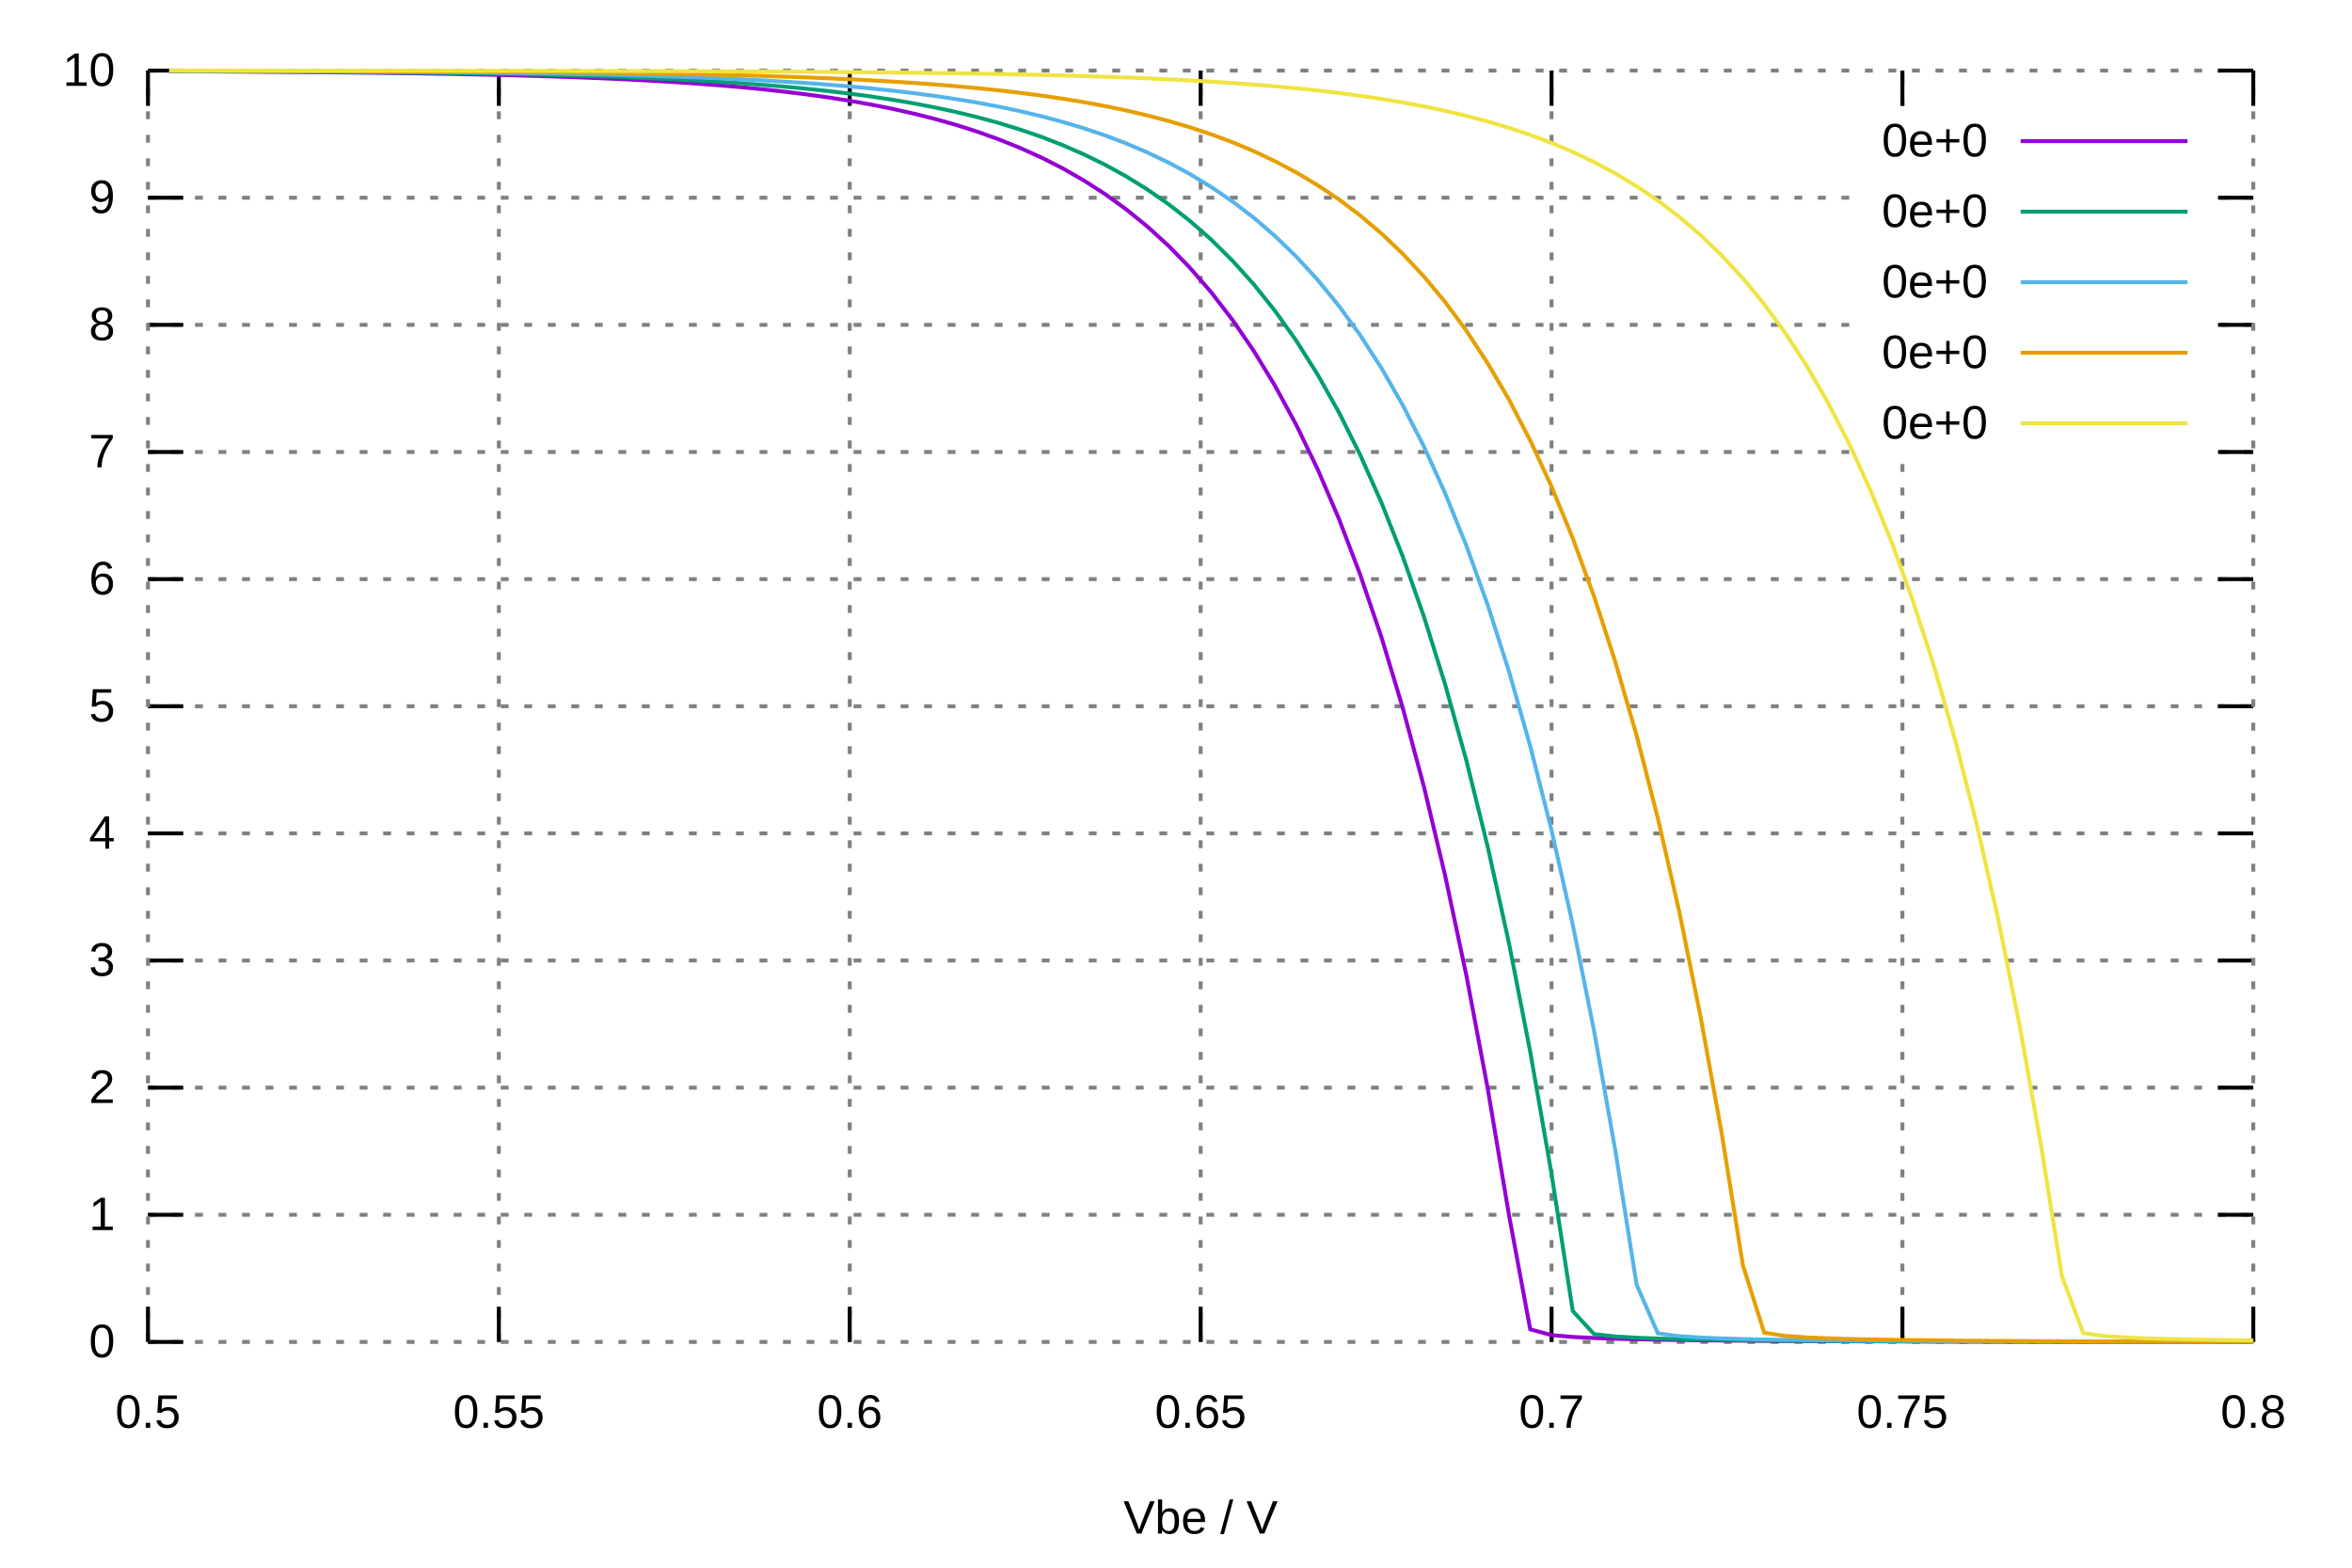
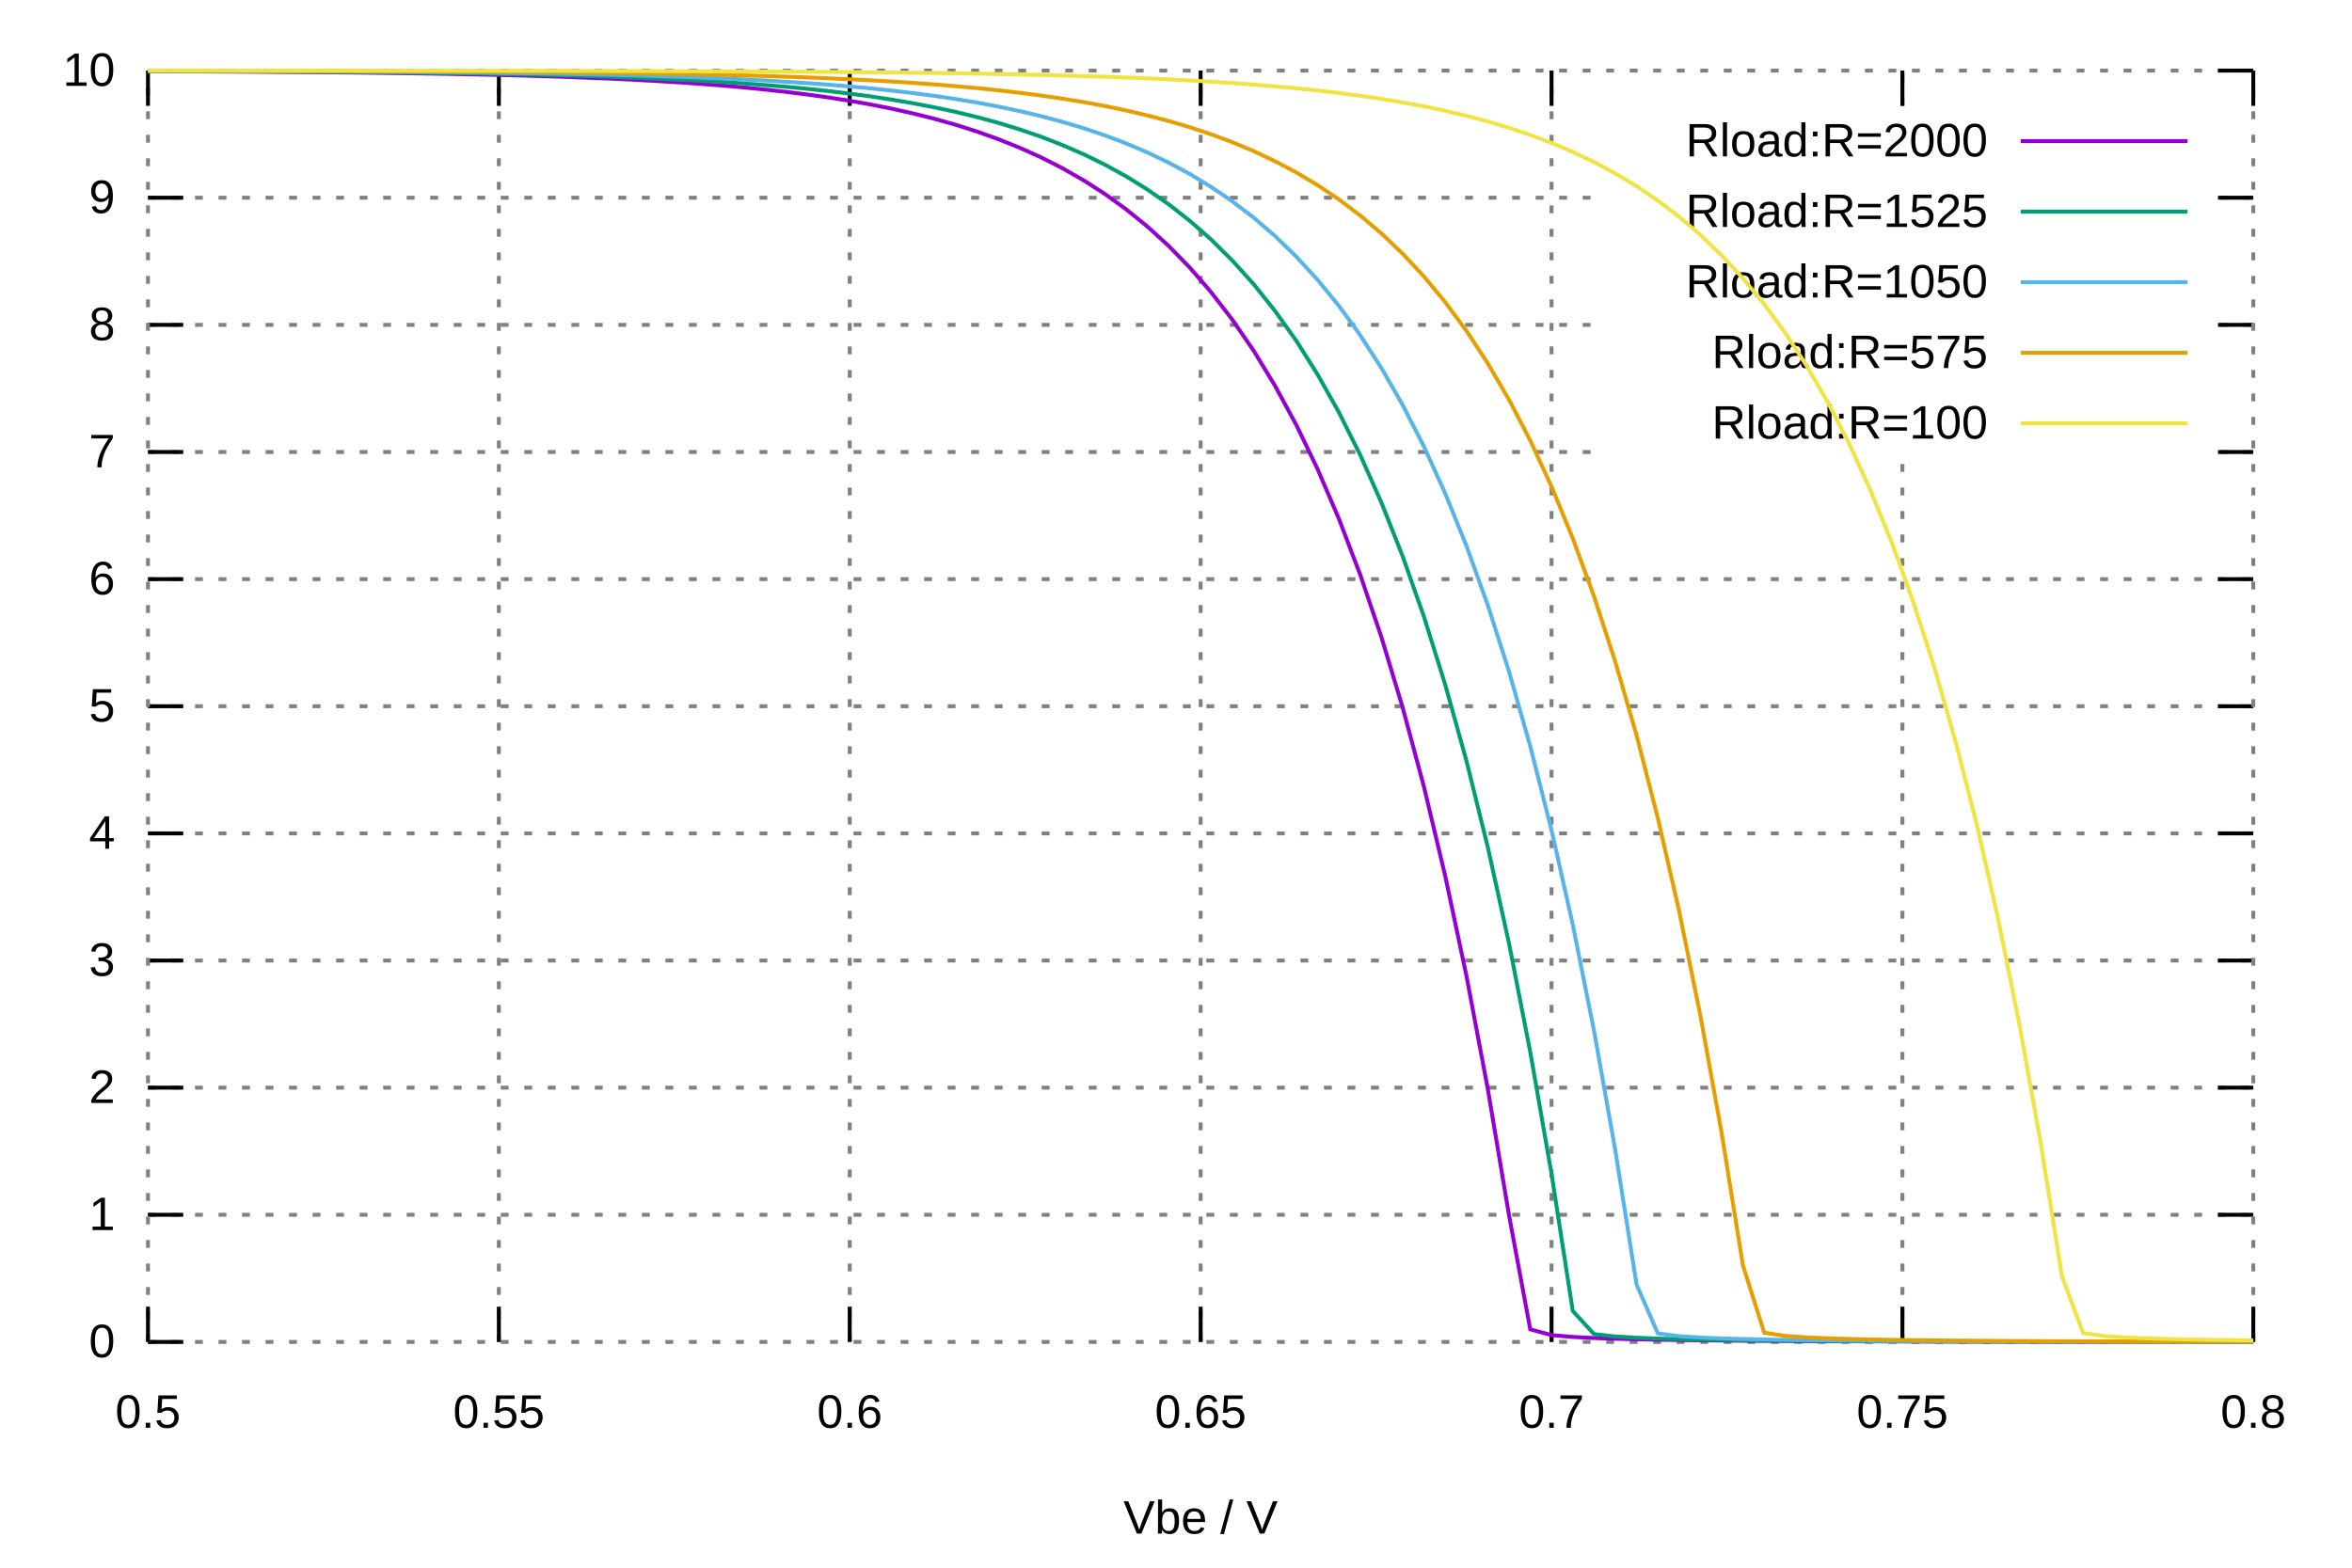
<svg xmlns="http://www.w3.org/2000/svg" xmlns:xlink="http://www.w3.org/1999/xlink" viewBox="0 0 600 400">
  <g id="gnuplot_canvas">
    <rect x="0" y="0" width="600" height="400" fill="none" />
    <defs>
      <circle id="gpDot" r="0.5" stroke-width="0.5" stroke="currentColor" />
      <path id="gpPt0" stroke-width="0.222" stroke="currentColor" d="M-1,0 h2 M0,-1 v2" />
      <path id="gpPt1" stroke-width="0.222" stroke="currentColor" d="M-1,-1 L1,1 M1,-1 L-1,1" />
      <path id="gpPt2" stroke-width="0.222" stroke="currentColor" d="M-1,0 L1,0 M0,-1 L0,1 M-1,-1 L1,1 M-1,1 L1,-1" />
      <rect id="gpPt3" stroke-width="0.222" stroke="currentColor" x="-1" y="-1" width="2" height="2" />
      <rect id="gpPt4" stroke-width="0.222" stroke="currentColor" fill="currentColor" x="-1" y="-1" width="2" height="2" />
      <circle id="gpPt5" stroke-width="0.222" stroke="currentColor" cx="0" cy="0" r="1" />
      <use xlink:href="#gpPt5" id="gpPt6" fill="currentColor" stroke="none" />
      <path id="gpPt7" stroke-width="0.222" stroke="currentColor" d="M0,-1.33 L-1.33,0.67 L1.33,0.67 z" />
      <use xlink:href="#gpPt7" id="gpPt8" fill="currentColor" stroke="none" />
      <use xlink:href="#gpPt7" id="gpPt9" stroke="currentColor" transform="rotate(180)" />
      <use xlink:href="#gpPt9" id="gpPt10" fill="currentColor" stroke="none" />
      <use xlink:href="#gpPt3" id="gpPt11" stroke="currentColor" transform="rotate(45)" />
      <use xlink:href="#gpPt11" id="gpPt12" fill="currentColor" stroke="none" />
      <path id="gpPt13" stroke-width="0.222" stroke="currentColor" d="M0,1.330 L1.265,0.411 L0.782,-1.067 L-0.782,-1.076 L-1.265,0.411 z" />
      <use xlink:href="#gpPt13" id="gpPt14" fill="currentColor" stroke="none" />
      <filter id="textbox" filterUnits="objectBoundingBox" x="0" y="0" height="1" width="1">
        <feFlood flood-color="white" flood-opacity="1" result="bgnd" />
        <feComposite in="SourceGraphic" in2="bgnd" operator="atop" />
      </filter>
      <filter id="greybox" filterUnits="objectBoundingBox" x="0" y="0" height="1" width="1">
        <feFlood flood-color="lightgrey" flood-opacity="1" result="grey" />
        <feComposite in="SourceGraphic" in2="grey" operator="atop" />
      </filter>
    </defs>
    <g fill="none" color="white" stroke="currentColor" stroke-width="1.00" stroke-linecap="butt" stroke-linejoin="miter">
</g>
    <g fill="none" color="black" stroke="currentColor" stroke-width="1.00" stroke-linecap="butt" stroke-linejoin="miter">
</g>
    <g fill="none" color="gray" stroke="currentColor" stroke-width="1.00" stroke-linecap="butt" stroke-linejoin="miter">
      <path stroke="gray" stroke-dasharray="2,4" class="gridline" d="M37.75,342.40 L574.82,342.40  " />
    </g>
    <g fill="none" color="black" stroke="currentColor" stroke-width="1.00" stroke-linecap="butt" stroke-linejoin="miter">
      <path stroke="black" d="M37.75,342.40 L46.75,342.40 M574.82,342.40 L565.82,342.40  " />
      <g transform="translate(29.36,346.30)" stroke="none" fill="black" font-family="Arial" font-size="12.00" text-anchor="end">
        <text>
          <tspan font-family="Arial">0</tspan>
        </text>
      </g>
    </g>
    <g fill="none" color="black" stroke="currentColor" stroke-width="1.00" stroke-linecap="butt" stroke-linejoin="miter">
</g>
    <g fill="none" color="gray" stroke="currentColor" stroke-width="1.00" stroke-linecap="butt" stroke-linejoin="miter">
      <path stroke="gray" stroke-dasharray="2,4" class="gridline" d="M37.75,309.96 L574.82,309.96  " />
    </g>
    <g fill="none" color="black" stroke="currentColor" stroke-width="1.00" stroke-linecap="butt" stroke-linejoin="miter">
      <path stroke="black" d="M37.75,309.96 L46.75,309.96 M574.82,309.96 L565.82,309.96  " />
      <g transform="translate(29.36,313.86)" stroke="none" fill="black" font-family="Arial" font-size="12.00" text-anchor="end">
        <text>
          <tspan font-family="Arial">1</tspan>
        </text>
      </g>
    </g>
    <g fill="none" color="black" stroke="currentColor" stroke-width="1.00" stroke-linecap="butt" stroke-linejoin="miter">
</g>
    <g fill="none" color="gray" stroke="currentColor" stroke-width="1.00" stroke-linecap="butt" stroke-linejoin="miter">
      <path stroke="gray" stroke-dasharray="2,4" class="gridline" d="M37.75,277.52 L574.82,277.52  " />
    </g>
    <g fill="none" color="black" stroke="currentColor" stroke-width="1.00" stroke-linecap="butt" stroke-linejoin="miter">
      <path stroke="black" d="M37.75,277.52 L46.75,277.52 M574.82,277.52 L565.82,277.52  " />
      <g transform="translate(29.36,281.42)" stroke="none" fill="black" font-family="Arial" font-size="12.00" text-anchor="end">
        <text>
          <tspan font-family="Arial">2</tspan>
        </text>
      </g>
    </g>
    <g fill="none" color="black" stroke="currentColor" stroke-width="1.00" stroke-linecap="butt" stroke-linejoin="miter">
</g>
    <g fill="none" color="gray" stroke="currentColor" stroke-width="1.00" stroke-linecap="butt" stroke-linejoin="miter">
      <path stroke="gray" stroke-dasharray="2,4" class="gridline" d="M37.75,245.08 L574.82,245.08  " />
    </g>
    <g fill="none" color="black" stroke="currentColor" stroke-width="1.00" stroke-linecap="butt" stroke-linejoin="miter">
      <path stroke="black" d="M37.75,245.08 L46.75,245.08 M574.82,245.08 L565.82,245.08  " />
      <g transform="translate(29.36,248.98)" stroke="none" fill="black" font-family="Arial" font-size="12.00" text-anchor="end">
        <text>
          <tspan font-family="Arial">3</tspan>
        </text>
      </g>
    </g>
    <g fill="none" color="black" stroke="currentColor" stroke-width="1.00" stroke-linecap="butt" stroke-linejoin="miter">
</g>
    <g fill="none" color="gray" stroke="currentColor" stroke-width="1.00" stroke-linecap="butt" stroke-linejoin="miter">
      <path stroke="gray" stroke-dasharray="2,4" class="gridline" d="M37.75,212.64 L574.82,212.64  " />
    </g>
    <g fill="none" color="black" stroke="currentColor" stroke-width="1.00" stroke-linecap="butt" stroke-linejoin="miter">
      <path stroke="black" d="M37.75,212.64 L46.75,212.64 M574.82,212.64 L565.82,212.64  " />
      <g transform="translate(29.36,216.54)" stroke="none" fill="black" font-family="Arial" font-size="12.00" text-anchor="end">
        <text>
          <tspan font-family="Arial">4</tspan>
        </text>
      </g>
    </g>
    <g fill="none" color="black" stroke="currentColor" stroke-width="1.00" stroke-linecap="butt" stroke-linejoin="miter">
</g>
    <g fill="none" color="gray" stroke="currentColor" stroke-width="1.00" stroke-linecap="butt" stroke-linejoin="miter">
      <path stroke="gray" stroke-dasharray="2,4" class="gridline" d="M37.75,180.20 L574.82,180.20  " />
    </g>
    <g fill="none" color="black" stroke="currentColor" stroke-width="1.00" stroke-linecap="butt" stroke-linejoin="miter">
      <path stroke="black" d="M37.75,180.20 L46.75,180.20 M574.82,180.20 L565.82,180.20  " />
      <g transform="translate(29.36,184.10)" stroke="none" fill="black" font-family="Arial" font-size="12.00" text-anchor="end">
        <text>
          <tspan font-family="Arial">5</tspan>
        </text>
      </g>
    </g>
    <g fill="none" color="black" stroke="currentColor" stroke-width="1.00" stroke-linecap="butt" stroke-linejoin="miter">
</g>
    <g fill="none" color="gray" stroke="currentColor" stroke-width="1.00" stroke-linecap="butt" stroke-linejoin="miter">
      <path stroke="gray" stroke-dasharray="2,4" class="gridline" d="M37.75,147.77 L574.82,147.77  " />
    </g>
    <g fill="none" color="black" stroke="currentColor" stroke-width="1.00" stroke-linecap="butt" stroke-linejoin="miter">
      <path stroke="black" d="M37.75,147.77 L46.75,147.77 M574.82,147.77 L565.82,147.77  " />
      <g transform="translate(29.36,151.67)" stroke="none" fill="black" font-family="Arial" font-size="12.00" text-anchor="end">
        <text>
          <tspan font-family="Arial">6</tspan>
        </text>
      </g>
    </g>
    <g fill="none" color="black" stroke="currentColor" stroke-width="1.00" stroke-linecap="butt" stroke-linejoin="miter">
</g>
    <g fill="none" color="gray" stroke="currentColor" stroke-width="1.00" stroke-linecap="butt" stroke-linejoin="miter">
-       <path stroke="gray" stroke-dasharray="2,4" class="gridline" d="M37.75,115.33 L473.53,115.33 M566.43,115.33 L574.82,115.33  " />
+       <path stroke="gray" stroke-dasharray="2,4" class="gridline" d="M37.75,115.33 L406.41,115.33 M566.43,115.33 L574.82,115.33  " />
    </g>
    <g fill="none" color="black" stroke="currentColor" stroke-width="1.00" stroke-linecap="butt" stroke-linejoin="miter">
      <path stroke="black" d="M37.75,115.33 L46.75,115.33 M574.82,115.33 L565.82,115.33  " />
      <g transform="translate(29.36,119.23)" stroke="none" fill="black" font-family="Arial" font-size="12.00" text-anchor="end">
        <text>
          <tspan font-family="Arial">7</tspan>
        </text>
      </g>
    </g>
    <g fill="none" color="black" stroke="currentColor" stroke-width="1.00" stroke-linecap="butt" stroke-linejoin="miter">
</g>
    <g fill="none" color="gray" stroke="currentColor" stroke-width="1.00" stroke-linecap="butt" stroke-linejoin="miter">
-       <path stroke="gray" stroke-dasharray="2,4" class="gridline" d="M37.75,82.89 L473.53,82.89 M566.43,82.89 L574.82,82.89  " />
+       <path stroke="gray" stroke-dasharray="2,4" class="gridline" d="M37.75,82.89 L406.41,82.89 M566.43,82.89 L574.82,82.89  " />
    </g>
    <g fill="none" color="black" stroke="currentColor" stroke-width="1.00" stroke-linecap="butt" stroke-linejoin="miter">
      <path stroke="black" d="M37.75,82.89 L46.75,82.89 M574.82,82.89 L565.82,82.89  " />
      <g transform="translate(29.36,86.79)" stroke="none" fill="black" font-family="Arial" font-size="12.00" text-anchor="end">
        <text>
          <tspan font-family="Arial">8</tspan>
        </text>
      </g>
    </g>
    <g fill="none" color="black" stroke="currentColor" stroke-width="1.00" stroke-linecap="butt" stroke-linejoin="miter">
</g>
    <g fill="none" color="gray" stroke="currentColor" stroke-width="1.00" stroke-linecap="butt" stroke-linejoin="miter">
-       <path stroke="gray" stroke-dasharray="2,4" class="gridline" d="M37.75,50.45 L473.53,50.45 M566.43,50.45 L574.82,50.45  " />
+       <path stroke="gray" stroke-dasharray="2,4" class="gridline" d="M37.75,50.45 L406.41,50.45 M566.43,50.45 L574.82,50.45  " />
    </g>
    <g fill="none" color="black" stroke="currentColor" stroke-width="1.00" stroke-linecap="butt" stroke-linejoin="miter">
      <path stroke="black" d="M37.75,50.45 L46.75,50.45 M574.82,50.45 L565.82,50.45  " />
      <g transform="translate(29.36,54.35)" stroke="none" fill="black" font-family="Arial" font-size="12.00" text-anchor="end">
        <text>
          <tspan font-family="Arial">9</tspan>
        </text>
      </g>
    </g>
    <g fill="none" color="black" stroke="currentColor" stroke-width="1.00" stroke-linecap="butt" stroke-linejoin="miter">
</g>
    <g fill="none" color="gray" stroke="currentColor" stroke-width="1.00" stroke-linecap="butt" stroke-linejoin="miter">
      <path stroke="gray" stroke-dasharray="2,4" class="gridline" d="M37.75,18.01 L574.82,18.01  " />
    </g>
    <g fill="none" color="black" stroke="currentColor" stroke-width="1.00" stroke-linecap="butt" stroke-linejoin="miter">
      <path stroke="black" d="M37.75,18.01 L46.75,18.01 M574.82,18.01 L565.82,18.01  " />
      <g transform="translate(29.36,21.91)" stroke="none" fill="black" font-family="Arial" font-size="12.00" text-anchor="end">
        <text>
          <tspan font-family="Arial">10</tspan>
        </text>
      </g>
    </g>
    <g fill="none" color="black" stroke="currentColor" stroke-width="1.00" stroke-linecap="butt" stroke-linejoin="miter">
</g>
    <g fill="none" color="gray" stroke="currentColor" stroke-width="1.00" stroke-linecap="butt" stroke-linejoin="miter">
      <path stroke="gray" stroke-dasharray="2,4" class="gridline" d="M37.75,342.40 L37.75,18.01  " />
    </g>
    <g fill="none" color="black" stroke="currentColor" stroke-width="1.00" stroke-linecap="butt" stroke-linejoin="miter">
      <path stroke="black" d="M37.75,342.40 L37.75,333.40 M37.75,18.01 L37.75,27.01  " />
      <g transform="translate(37.75,364.30)" stroke="none" fill="black" font-family="Arial" font-size="12.00" text-anchor="middle">
        <text>
          <tspan font-family="Arial">0.5</tspan>
        </text>
      </g>
    </g>
    <g fill="none" color="black" stroke="currentColor" stroke-width="1.00" stroke-linecap="butt" stroke-linejoin="miter">
</g>
    <g fill="none" color="gray" stroke="currentColor" stroke-width="1.00" stroke-linecap="butt" stroke-linejoin="miter">
      <path stroke="gray" stroke-dasharray="2,4" class="gridline" d="M127.26,342.40 L127.26,18.01  " />
    </g>
    <g fill="none" color="black" stroke="currentColor" stroke-width="1.00" stroke-linecap="butt" stroke-linejoin="miter">
      <path stroke="black" d="M127.26,342.40 L127.26,333.40 M127.26,18.01 L127.26,27.01  " />
      <g transform="translate(127.26,364.30)" stroke="none" fill="black" font-family="Arial" font-size="12.00" text-anchor="middle">
        <text>
          <tspan font-family="Arial">0.55</tspan>
        </text>
      </g>
    </g>
    <g fill="none" color="black" stroke="currentColor" stroke-width="1.00" stroke-linecap="butt" stroke-linejoin="miter">
</g>
    <g fill="none" color="gray" stroke="currentColor" stroke-width="1.00" stroke-linecap="butt" stroke-linejoin="miter">
      <path stroke="gray" stroke-dasharray="2,4" class="gridline" d="M216.77,342.40 L216.77,18.01  " />
    </g>
    <g fill="none" color="black" stroke="currentColor" stroke-width="1.00" stroke-linecap="butt" stroke-linejoin="miter">
      <path stroke="black" d="M216.77,342.40 L216.77,333.40 M216.77,18.01 L216.77,27.01  " />
      <g transform="translate(216.77,364.30)" stroke="none" fill="black" font-family="Arial" font-size="12.00" text-anchor="middle">
        <text>
          <tspan font-family="Arial">0.6</tspan>
        </text>
      </g>
    </g>
    <g fill="none" color="black" stroke="currentColor" stroke-width="1.00" stroke-linecap="butt" stroke-linejoin="miter">
</g>
    <g fill="none" color="gray" stroke="currentColor" stroke-width="1.00" stroke-linecap="butt" stroke-linejoin="miter">
      <path stroke="gray" stroke-dasharray="2,4" class="gridline" d="M306.29,342.40 L306.29,18.01  " />
    </g>
    <g fill="none" color="black" stroke="currentColor" stroke-width="1.00" stroke-linecap="butt" stroke-linejoin="miter">
      <path stroke="black" d="M306.29,342.40 L306.29,333.40 M306.29,18.01 L306.29,27.01  " />
      <g transform="translate(306.29,364.30)" stroke="none" fill="black" font-family="Arial" font-size="12.00" text-anchor="middle">
        <text>
          <tspan font-family="Arial">0.65</tspan>
        </text>
      </g>
    </g>
    <g fill="none" color="black" stroke="currentColor" stroke-width="1.00" stroke-linecap="butt" stroke-linejoin="miter">
</g>
    <g fill="none" color="gray" stroke="currentColor" stroke-width="1.00" stroke-linecap="butt" stroke-linejoin="miter">
      <path stroke="gray" stroke-dasharray="2,4" class="gridline" d="M395.80,342.40 L395.80,18.01  " />
    </g>
    <g fill="none" color="black" stroke="currentColor" stroke-width="1.00" stroke-linecap="butt" stroke-linejoin="miter">
      <path stroke="black" d="M395.80,342.40 L395.80,333.40 M395.80,18.01 L395.80,27.01  " />
      <g transform="translate(395.80,364.30)" stroke="none" fill="black" font-family="Arial" font-size="12.00" text-anchor="middle">
        <text>
          <tspan font-family="Arial">0.7</tspan>
        </text>
      </g>
    </g>
    <g fill="none" color="black" stroke="currentColor" stroke-width="1.00" stroke-linecap="butt" stroke-linejoin="miter">
</g>
    <g fill="none" color="gray" stroke="currentColor" stroke-width="1.00" stroke-linecap="butt" stroke-linejoin="miter">
      <path stroke="gray" stroke-dasharray="2,4" class="gridline" d="M485.31,342.40 L485.31,117.01 M485.31,27.01 L485.31,18.01  " />
    </g>
    <g fill="none" color="black" stroke="currentColor" stroke-width="1.00" stroke-linecap="butt" stroke-linejoin="miter">
      <path stroke="black" d="M485.31,342.40 L485.31,333.40 M485.31,18.01 L485.31,27.01  " />
      <g transform="translate(485.31,364.30)" stroke="none" fill="black" font-family="Arial" font-size="12.00" text-anchor="middle">
        <text>
          <tspan font-family="Arial">0.75</tspan>
        </text>
      </g>
    </g>
    <g fill="none" color="black" stroke="currentColor" stroke-width="1.00" stroke-linecap="butt" stroke-linejoin="miter">
</g>
    <g fill="none" color="gray" stroke="currentColor" stroke-width="1.00" stroke-linecap="butt" stroke-linejoin="miter">
      <path stroke="gray" stroke-dasharray="2,4" class="gridline" d="M574.82,342.40 L574.82,18.01  " />
    </g>
    <g fill="none" color="black" stroke="currentColor" stroke-width="1.00" stroke-linecap="butt" stroke-linejoin="miter">
      <path stroke="black" d="M574.82,342.40 L574.82,333.40 M574.82,18.01 L574.82,27.01  " />
      <g transform="translate(574.82,364.30)" stroke="none" fill="black" font-family="Arial" font-size="12.00" text-anchor="middle">
        <text>
          <tspan font-family="Arial">0.8</tspan>
        </text>
      </g>
    </g>
    <g fill="none" color="black" stroke="currentColor" stroke-width="1.00" stroke-linecap="butt" stroke-linejoin="miter">
</g>
    <g fill="none" color="black" stroke="currentColor" stroke-width="1.00" stroke-linecap="butt" stroke-linejoin="miter">
      <g transform="translate(306.28,391.30)" stroke="none" fill="black" font-family="Arial" font-size="12.00" text-anchor="middle">
        <text>
          <tspan font-family="Arial">Vbe / V</tspan>
        </text>
      </g>
    </g>
    <g fill="none" color="black" stroke="currentColor" stroke-width="1.00" stroke-linecap="butt" stroke-linejoin="miter">
</g>
    <g id="gnuplot_plot_1">
      <g fill="none" color="black" stroke="currentColor" stroke-width="1.00" stroke-linecap="butt" stroke-linejoin="miter">
        <g transform="translate(507.09,39.91)" stroke="none" fill="black" font-family="Arial" font-size="12.00" text-anchor="end">
          <text>
-             <tspan font-family="Arial">0e+0</tspan>
-           </text>
-         </g>
-       </g>
-       <g fill="none" color="black" stroke="currentColor" stroke-width="1.00" stroke-linecap="butt" stroke-linejoin="miter">
-         <path stroke="rgb(148,   0, 211)" d="M515.48,36.01 L558.04,36.01 M43.17,18.19 L48.60,18.21 L54.02,18.24 L59.45,18.27 L64.87,18.30 L70.30,18.34   L75.72,18.38 L81.15,18.42 L86.57,18.47 L92.00,18.53 L97.42,18.60 L102.85,18.67 L108.27,18.75 L113.70,18.84   L119.12,18.95 L124.55,19.06 L129.97,19.19 L135.40,19.34 L140.82,19.50 L146.25,19.69 L151.67,19.90 L157.10,20.13   L162.52,20.40 L167.95,20.70 L173.37,21.03 L178.80,21.41 L184.22,21.83 L189.65,22.30 L195.07,22.84 L200.50,23.44   L205.92,24.11 L211.35,24.87 L216.77,25.72 L222.20,26.68 L227.62,27.76 L233.05,28.98 L238.47,30.34 L243.90,31.87   L249.32,33.60 L254.75,35.54 L260.17,37.72 L265.60,40.17 L271.02,42.92 L276.45,46.02 L281.87,49.50 L287.30,53.42   L292.72,57.82 L298.15,62.77 L303.57,68.34 L309.00,74.60 L314.42,81.64 L319.85,89.55 L325.27,98.45 L330.70,108.45   L336.12,119.70 L341.55,132.35 L346.97,146.57 L352.40,162.56 L357.82,180.53 L363.25,200.74 L368.67,223.47 L374.10,249.02   L379.52,277.75 L384.95,310.05 L390.37,339.19 L395.80,340.66 L401.22,341.13 L406.65,341.40 L412.07,341.59 L417.50,341.72   L422.92,341.83 L428.35,341.91 L433.77,341.98 L439.20,342.04 L444.62,342.09 L450.05,342.13 L455.47,342.16 L460.90,342.19   L466.32,342.21 L471.75,342.24 L477.17,342.25 L482.60,342.27 L488.02,342.28 L493.45,342.30 L498.87,342.31 L504.30,342.32   L509.72,342.33 L515.15,342.33 L520.57,342.34 L526.00,342.35 L531.42,342.35 L536.85,342.36 L542.27,342.36 L547.70,342.36   L553.12,342.37 L558.55,342.37 L563.97,342.37 L569.40,342.37 L574.82,342.38  " />
+             <tspan font-family="Arial">Rload:R=2000</tspan>
+           </text>
+         </g>
+       </g>
+       <g fill="none" color="black" stroke="currentColor" stroke-width="1.00" stroke-linecap="butt" stroke-linejoin="miter">
+         <path stroke="rgb(148,   0, 211)" d="M515.48,36.01 L558.04,36.01 M37.75,18.17 L43.17,18.19 L48.60,18.21 L54.02,18.24 L59.45,18.27 L64.87,18.30   L70.30,18.34 L75.72,18.38 L81.15,18.42 L86.57,18.47 L92.00,18.53 L97.42,18.60 L102.85,18.67 L108.27,18.75   L113.70,18.84 L119.12,18.95 L124.55,19.06 L129.97,19.19 L135.40,19.34 L140.82,19.50 L146.25,19.69 L151.67,19.90   L157.10,20.13 L162.52,20.40 L167.95,20.70 L173.37,21.03 L178.80,21.41 L184.22,21.83 L189.65,22.30 L195.07,22.84   L200.50,23.44 L205.92,24.11 L211.35,24.87 L216.77,25.72 L222.20,26.68 L227.62,27.76 L233.05,28.98 L238.47,30.34   L243.90,31.87 L249.32,33.60 L254.75,35.54 L260.17,37.72 L265.60,40.17 L271.02,42.92 L276.45,46.02 L281.87,49.50   L287.30,53.42 L292.72,57.82 L298.15,62.77 L303.57,68.34 L309.00,74.60 L314.42,81.64 L319.85,89.55 L325.27,98.45   L330.70,108.45 L336.12,119.70 L341.55,132.35 L346.97,146.57 L352.40,162.56 L357.82,180.53 L363.25,200.74 L368.67,223.47   L374.10,249.02 L379.52,277.75 L384.95,310.05 L390.37,339.19 L395.80,340.66 L401.22,341.13 L406.65,341.40 L412.07,341.59   L417.50,341.72 L422.92,341.83 L428.35,341.91 L433.77,341.98 L439.20,342.04 L444.62,342.09 L450.05,342.13 L455.47,342.16   L460.90,342.19 L466.32,342.21 L471.75,342.24 L477.17,342.25 L482.60,342.27 L488.02,342.28 L493.45,342.30 L498.87,342.31   L504.30,342.32 L509.72,342.33 L515.15,342.33 L520.57,342.34 L526.00,342.35 L531.42,342.35 L536.85,342.36 L542.27,342.36   L547.70,342.36 L553.12,342.37 L558.55,342.37 L563.97,342.37 L569.40,342.37 L574.82,342.38  " />
      </g>
    </g>
    <g id="gnuplot_plot_2">
      <g fill="none" color="black" stroke="currentColor" stroke-width="1.00" stroke-linecap="butt" stroke-linejoin="miter">
        <g transform="translate(507.09,57.91)" stroke="none" fill="black" font-family="Arial" font-size="12.00" text-anchor="end">
          <text>
-             <tspan font-family="Arial">0e+0</tspan>
-           </text>
-         </g>
-       </g>
-       <g fill="none" color="black" stroke="currentColor" stroke-width="1.00" stroke-linecap="butt" stroke-linejoin="miter">
-         <path stroke="rgb(  0, 158, 115)" d="M515.48,54.01 L558.04,54.01 M43.17,18.15 L48.60,18.17 L54.02,18.18 L59.45,18.21 L64.87,18.23 L70.30,18.26   L75.72,18.29 L81.15,18.32 L86.57,18.36 L92.00,18.41 L97.42,18.46 L102.85,18.51 L108.27,18.57 L113.70,18.64   L119.12,18.72 L124.55,18.81 L129.97,18.91 L135.40,19.02 L140.82,19.15 L146.25,19.29 L151.67,19.45 L157.10,19.63   L162.52,19.83 L167.95,20.06 L173.37,20.31 L178.80,20.60 L184.22,20.92 L189.65,21.28 L195.07,21.69 L200.50,22.15   L205.92,22.66 L211.35,23.24 L216.77,23.89 L222.20,24.62 L227.62,25.45 L233.05,26.37 L238.47,27.41 L243.90,28.58   L249.32,29.90 L254.75,31.37 L260.17,33.04 L265.60,34.90 L271.02,37.01 L276.45,39.37 L281.87,42.02 L287.30,45.01   L292.72,48.37 L298.15,52.14 L303.57,56.39 L309.00,61.16 L314.42,66.53 L319.85,72.56 L325.27,79.35 L330.70,86.97   L336.12,95.55 L341.55,105.19 L346.97,116.03 L352.40,128.23 L357.82,141.93 L363.25,157.34 L368.67,174.67 L374.10,194.16   L379.52,216.06 L384.95,240.69 L390.37,268.39 L395.80,299.52 L401.22,334.51 L406.65,340.41 L412.07,341.01 L417.50,341.33   L422.92,341.54 L428.35,341.69 L433.77,341.80 L439.20,341.89 L444.62,341.96 L450.05,342.02 L455.47,342.07 L460.90,342.11   L466.32,342.15 L471.75,342.18 L477.17,342.21 L482.60,342.23 L488.02,342.25 L493.45,342.27 L498.87,342.28 L504.30,342.29   L509.72,342.30 L515.15,342.31 L520.57,342.32 L526.00,342.33 L531.42,342.34 L536.85,342.34 L542.27,342.35 L547.70,342.35   L553.12,342.36 L558.55,342.36 L563.97,342.37 L569.40,342.37 L574.82,342.37  " />
+             <tspan font-family="Arial">Rload:R=1525</tspan>
+           </text>
+         </g>
+       </g>
+       <g fill="none" color="black" stroke="currentColor" stroke-width="1.00" stroke-linecap="butt" stroke-linejoin="miter">
+         <path stroke="rgb(  0, 158, 115)" d="M515.48,54.01 L558.04,54.01 M37.75,18.13 L43.17,18.15 L48.60,18.17 L54.02,18.18 L59.45,18.21 L64.87,18.23   L70.30,18.26 L75.72,18.29 L81.15,18.32 L86.57,18.36 L92.00,18.41 L97.42,18.46 L102.85,18.51 L108.27,18.57   L113.70,18.64 L119.12,18.72 L124.55,18.81 L129.97,18.91 L135.40,19.02 L140.82,19.15 L146.25,19.29 L151.67,19.45   L157.10,19.63 L162.52,19.83 L167.95,20.06 L173.37,20.31 L178.80,20.60 L184.22,20.92 L189.65,21.28 L195.07,21.69   L200.50,22.15 L205.92,22.66 L211.35,23.24 L216.77,23.89 L222.20,24.62 L227.62,25.45 L233.05,26.37 L238.47,27.41   L243.90,28.58 L249.32,29.90 L254.75,31.37 L260.17,33.04 L265.60,34.90 L271.02,37.01 L276.45,39.37 L281.87,42.02   L287.30,45.01 L292.72,48.37 L298.15,52.14 L303.57,56.39 L309.00,61.16 L314.42,66.53 L319.85,72.56 L325.27,79.35   L330.70,86.97 L336.12,95.55 L341.55,105.19 L346.97,116.03 L352.40,128.23 L357.82,141.93 L363.25,157.34 L368.67,174.67   L374.10,194.16 L379.52,216.06 L384.95,240.69 L390.37,268.39 L395.80,299.52 L401.22,334.51 L406.65,340.41 L412.07,341.01   L417.50,341.33 L422.92,341.54 L428.35,341.69 L433.77,341.80 L439.20,341.89 L444.62,341.96 L450.05,342.02 L455.47,342.07   L460.90,342.11 L466.32,342.15 L471.75,342.18 L477.17,342.21 L482.60,342.23 L488.02,342.25 L493.45,342.27 L498.87,342.28   L504.30,342.29 L509.72,342.30 L515.15,342.31 L520.57,342.32 L526.00,342.33 L531.42,342.34 L536.85,342.34 L542.27,342.35   L547.70,342.35 L553.12,342.36 L558.55,342.36 L563.97,342.37 L569.40,342.37 L574.82,342.37  " />
      </g>
    </g>
    <g id="gnuplot_plot_3">
      <g fill="none" color="black" stroke="currentColor" stroke-width="1.00" stroke-linecap="butt" stroke-linejoin="miter">
        <g transform="translate(507.09,75.91)" stroke="none" fill="black" font-family="Arial" font-size="12.00" text-anchor="end">
          <text>
-             <tspan font-family="Arial">0e+0</tspan>
-           </text>
-         </g>
-       </g>
-       <g fill="none" color="black" stroke="currentColor" stroke-width="1.00" stroke-linecap="butt" stroke-linejoin="miter">
-         <path stroke="rgb( 86, 180, 233)" d="M515.48,72.01 L558.04,72.01 M43.17,18.11 L48.60,18.12 L54.02,18.13 L59.45,18.15 L64.87,18.16 L70.30,18.18   L75.72,18.20 L81.15,18.23 L86.57,18.25 L92.00,18.28 L97.42,18.32 L102.85,18.36 L108.27,18.40 L113.70,18.45   L119.12,18.50 L124.55,18.56 L129.97,18.63 L135.40,18.71 L140.82,18.79 L146.25,18.89 L151.67,19.00 L157.10,19.13   L162.52,19.26 L167.95,19.42 L173.37,19.60 L178.80,19.79 L184.22,20.01 L189.65,20.26 L195.07,20.54 L200.50,20.86   L205.92,21.21 L211.35,21.61 L216.77,22.06 L222.20,22.56 L227.62,23.13 L233.05,23.77 L238.47,24.48 L243.90,25.29   L249.32,26.19 L254.75,27.21 L260.17,28.36 L265.60,29.64 L271.02,31.09 L276.45,32.72 L281.87,34.54 L287.30,36.60   L292.72,38.91 L298.15,41.51 L303.57,44.43 L309.00,47.72 L314.42,51.42 L319.85,55.57 L325.27,60.24 L330.70,65.49   L336.12,71.40 L341.55,78.04 L346.97,85.50 L352.40,93.90 L357.82,103.33 L363.25,113.94 L368.67,125.88 L374.10,139.29   L379.52,154.37 L384.95,171.33 L390.37,190.40 L395.80,211.84 L401.22,235.94 L406.65,263.05 L412.07,293.52 L417.50,327.78   L422.92,340.22 L428.35,340.93 L433.77,341.28 L439.20,341.50 L444.62,341.66 L450.05,341.78 L455.47,341.87 L460.90,341.95   L466.32,342.01 L471.75,342.06 L477.17,342.11 L482.60,342.14 L488.02,342.17 L493.45,342.20 L498.87,342.22 L504.30,342.25   L509.72,342.26 L515.15,342.28 L520.57,342.29 L526.00,342.30 L531.42,342.31 L536.85,342.32 L542.27,342.33 L547.70,342.34   L553.12,342.34 L558.55,342.35 L563.97,342.35 L569.40,342.36 L574.82,342.36  " />
+             <tspan font-family="Arial">Rload:R=1050</tspan>
+           </text>
+         </g>
+       </g>
+       <g fill="none" color="black" stroke="currentColor" stroke-width="1.00" stroke-linecap="butt" stroke-linejoin="miter">
+         <path stroke="rgb( 86, 180, 233)" d="M515.48,72.01 L558.04,72.01 M37.75,18.09 L43.17,18.11 L48.60,18.12 L54.02,18.13 L59.45,18.15 L64.87,18.16   L70.30,18.18 L75.72,18.20 L81.15,18.23 L86.57,18.25 L92.00,18.28 L97.42,18.32 L102.85,18.36 L108.27,18.40   L113.70,18.45 L119.12,18.50 L124.55,18.56 L129.97,18.63 L135.40,18.71 L140.82,18.79 L146.25,18.89 L151.67,19.00   L157.10,19.13 L162.52,19.26 L167.95,19.42 L173.37,19.60 L178.80,19.79 L184.22,20.01 L189.65,20.26 L195.07,20.54   L200.50,20.86 L205.92,21.21 L211.35,21.61 L216.77,22.06 L222.20,22.56 L227.62,23.13 L233.05,23.77 L238.47,24.48   L243.90,25.29 L249.32,26.19 L254.75,27.21 L260.17,28.36 L265.60,29.64 L271.02,31.09 L276.45,32.72 L281.87,34.54   L287.30,36.60 L292.72,38.91 L298.15,41.51 L303.57,44.43 L309.00,47.72 L314.42,51.42 L319.85,55.57 L325.27,60.24   L330.70,65.49 L336.12,71.40 L341.55,78.04 L346.97,85.50 L352.40,93.90 L357.82,103.33 L363.25,113.94 L368.67,125.88   L374.10,139.29 L379.52,154.37 L384.95,171.33 L390.37,190.40 L395.80,211.84 L401.22,235.94 L406.65,263.05 L412.07,293.52   L417.50,327.78 L422.92,340.22 L428.35,340.93 L433.77,341.28 L439.20,341.50 L444.62,341.66 L450.05,341.78 L455.47,341.87   L460.90,341.95 L466.32,342.01 L471.75,342.06 L477.17,342.11 L482.60,342.14 L488.02,342.17 L493.45,342.20 L498.87,342.22   L504.30,342.25 L509.72,342.26 L515.15,342.28 L520.57,342.29 L526.00,342.30 L531.42,342.31 L536.85,342.32 L542.27,342.33   L547.70,342.34 L553.12,342.34 L558.55,342.35 L563.97,342.35 L569.40,342.36 L574.82,342.36  " />
      </g>
    </g>
    <g id="gnuplot_plot_4">
      <g fill="none" color="black" stroke="currentColor" stroke-width="1.00" stroke-linecap="butt" stroke-linejoin="miter">
        <g transform="translate(507.09,93.91)" stroke="none" fill="black" font-family="Arial" font-size="12.00" text-anchor="end">
          <text>
-             <tspan font-family="Arial">0e+0</tspan>
-           </text>
-         </g>
-       </g>
-       <g fill="none" color="black" stroke="currentColor" stroke-width="1.00" stroke-linecap="butt" stroke-linejoin="miter">
-         <path stroke="rgb(230, 159,   0)" d="M515.48,90.01 L558.04,90.01 M43.17,18.06 L48.60,18.07 L54.02,18.08 L59.45,18.08 L64.87,18.09 L70.30,18.10   L75.72,18.12 L81.15,18.13 L86.57,18.14 L92.00,18.16 L97.42,18.18 L102.85,18.20 L108.27,18.22 L113.70,18.25   L119.12,18.28 L124.55,18.31 L129.97,18.35 L135.40,18.39 L140.82,18.44 L146.25,18.49 L151.67,18.55 L157.10,18.62   L162.52,18.70 L167.95,18.78 L173.37,18.88 L178.80,18.99 L184.22,19.11 L189.65,19.24 L195.07,19.40 L200.50,19.57   L205.92,19.76 L211.35,19.98 L216.77,20.23 L222.20,20.50 L227.62,20.81 L233.05,21.16 L238.47,21.55 L243.90,22.00   L249.32,22.49 L254.75,23.05 L260.17,23.68 L265.60,24.38 L271.02,25.17 L276.45,26.06 L281.87,27.06 L287.30,28.19   L292.72,29.46 L298.15,30.88 L303.57,32.48 L309.00,34.28 L314.42,36.30 L319.85,38.58 L325.27,41.14 L330.70,44.01   L336.12,47.25 L341.55,50.88 L346.97,54.97 L352.40,59.57 L357.82,64.73 L363.25,70.55 L368.67,77.08 L374.10,84.43   L379.52,92.69 L384.95,101.97 L390.37,112.41 L395.80,124.15 L401.22,137.35 L406.65,152.20 L412.07,168.88 L417.50,187.65   L422.92,208.75 L428.35,232.47 L433.77,259.14 L439.20,289.12 L444.62,322.84 L450.05,340.04 L455.47,340.87 L460.90,341.24   L466.32,341.48 L471.75,341.64 L477.17,341.77 L482.60,341.86 L488.02,341.94 L493.45,342.00 L498.87,342.06 L504.30,342.10   L509.72,342.14 L515.15,342.17 L520.57,342.20 L526.00,342.22 L531.42,342.24 L536.85,342.26 L542.27,342.28 L547.70,342.29   L553.12,342.30 L558.55,342.31 L563.97,342.32 L569.40,342.33 L574.82,342.34  " />
+             <tspan font-family="Arial">Rload:R=575</tspan>
+           </text>
+         </g>
+       </g>
+       <g fill="none" color="black" stroke="currentColor" stroke-width="1.00" stroke-linecap="butt" stroke-linejoin="miter">
+         <path stroke="rgb(230, 159,   0)" d="M515.48,90.01 L558.04,90.01 M37.75,18.06 L43.17,18.06 L48.60,18.07 L54.02,18.08 L59.45,18.08 L64.87,18.09   L70.30,18.10 L75.72,18.12 L81.15,18.13 L86.57,18.14 L92.00,18.16 L97.42,18.18 L102.85,18.20 L108.27,18.22   L113.70,18.25 L119.12,18.28 L124.55,18.31 L129.97,18.35 L135.40,18.39 L140.82,18.44 L146.25,18.49 L151.67,18.55   L157.10,18.62 L162.52,18.70 L167.95,18.78 L173.37,18.88 L178.80,18.99 L184.22,19.11 L189.65,19.24 L195.07,19.40   L200.50,19.57 L205.92,19.76 L211.35,19.98 L216.77,20.23 L222.20,20.50 L227.62,20.81 L233.05,21.16 L238.47,21.55   L243.90,22.00 L249.32,22.49 L254.75,23.05 L260.17,23.68 L265.60,24.38 L271.02,25.17 L276.45,26.06 L281.87,27.06   L287.30,28.19 L292.72,29.46 L298.15,30.88 L303.57,32.48 L309.00,34.28 L314.42,36.30 L319.85,38.58 L325.27,41.14   L330.70,44.01 L336.12,47.25 L341.55,50.88 L346.97,54.97 L352.40,59.57 L357.82,64.73 L363.25,70.55 L368.67,77.08   L374.10,84.43 L379.52,92.69 L384.95,101.97 L390.37,112.41 L395.80,124.15 L401.22,137.35 L406.65,152.20 L412.07,168.88   L417.50,187.65 L422.92,208.75 L428.35,232.47 L433.77,259.14 L439.20,289.12 L444.62,322.84 L450.05,340.04 L455.47,340.87   L460.90,341.24 L466.32,341.48 L471.75,341.64 L477.17,341.77 L482.60,341.86 L488.02,341.94 L493.45,342.00 L498.87,342.06   L504.30,342.10 L509.72,342.14 L515.15,342.17 L520.57,342.20 L526.00,342.22 L531.42,342.24 L536.85,342.26 L542.27,342.28   L547.70,342.29 L553.12,342.30 L558.55,342.31 L563.97,342.32 L569.40,342.33 L574.82,342.34  " />
      </g>
    </g>
    <g id="gnuplot_plot_5">
      <g fill="none" color="black" stroke="currentColor" stroke-width="1.00" stroke-linecap="butt" stroke-linejoin="miter">
        <g transform="translate(507.09,111.91)" stroke="none" fill="black" font-family="Arial" font-size="12.00" text-anchor="end">
          <text>
-             <tspan font-family="Arial">0e+0</tspan>
-           </text>
-         </g>
-       </g>
-       <g fill="none" color="black" stroke="currentColor" stroke-width="1.00" stroke-linecap="butt" stroke-linejoin="miter">
-         <path stroke="rgb(240, 228,  66)" d="M515.48,108.01 L558.04,108.01 M43.17,18.02 L48.60,18.02 L54.02,18.02 L59.45,18.02 L64.87,18.02 L70.30,18.03   L75.72,18.03 L81.15,18.03 L86.57,18.03 L92.00,18.04 L97.42,18.04 L102.85,18.04 L108.27,18.05 L113.70,18.05   L119.12,18.06 L124.55,18.06 L129.97,18.07 L135.40,18.08 L140.82,18.08 L146.25,18.09 L151.67,18.10 L157.10,18.12   L162.52,18.13 L167.95,18.14 L173.37,18.16 L178.80,18.18 L184.22,18.20 L189.65,18.22 L195.07,18.25 L200.50,18.28   L205.92,18.32 L211.35,18.35 L216.77,18.40 L222.20,18.44 L227.62,18.50 L233.05,18.56 L238.47,18.63 L243.90,18.70   L249.32,18.79 L254.75,18.89 L260.17,19.00 L265.60,19.12 L271.02,19.26 L276.45,19.41 L281.87,19.58 L287.30,19.78   L292.72,20.00 L298.15,20.25 L303.57,20.53 L309.00,20.84 L314.42,21.19 L319.85,21.59 L325.27,22.03 L330.70,22.53   L336.12,23.09 L341.55,23.73 L346.97,24.44 L352.40,25.24 L357.82,26.14 L363.25,27.15 L368.67,28.28 L374.10,29.56   L379.52,31.00 L384.95,32.61 L390.37,34.43 L395.80,36.47 L401.22,38.77 L406.65,41.35 L412.07,44.25 L417.50,47.51   L422.92,51.18 L428.35,55.31 L433.77,59.94 L439.20,65.16 L444.62,71.02 L450.05,77.62 L455.47,85.03 L460.90,93.36   L466.32,102.74 L471.75,113.27 L477.17,125.12 L482.60,138.44 L488.02,153.42 L493.45,170.26 L498.87,189.19 L504.30,210.48   L509.72,234.42 L515.15,261.33 L520.57,291.59 L526.00,325.61 L531.42,340.14 L536.85,340.90 L542.27,341.26 L547.70,341.49   L553.12,341.65 L558.55,341.77 L563.97,341.87 L569.40,341.95 L574.82,342.01  " />
+             <tspan font-family="Arial">Rload:R=100</tspan>
+           </text>
+         </g>
+       </g>
+       <g fill="none" color="black" stroke="currentColor" stroke-width="1.00" stroke-linecap="butt" stroke-linejoin="miter">
+         <path stroke="rgb(240, 228,  66)" d="M515.48,108.01 L558.04,108.01 M37.75,18.02 L43.17,18.02 L48.60,18.02 L54.02,18.02 L59.45,18.02 L64.87,18.02   L70.30,18.03 L75.72,18.03 L81.15,18.03 L86.57,18.03 L92.00,18.04 L97.42,18.04 L102.85,18.04 L108.27,18.05   L113.70,18.05 L119.12,18.06 L124.55,18.06 L129.97,18.07 L135.40,18.08 L140.82,18.08 L146.25,18.09 L151.67,18.10   L157.10,18.12 L162.52,18.13 L167.95,18.14 L173.37,18.16 L178.80,18.18 L184.22,18.20 L189.65,18.22 L195.07,18.25   L200.50,18.28 L205.92,18.32 L211.35,18.35 L216.77,18.40 L222.20,18.44 L227.62,18.50 L233.05,18.56 L238.47,18.63   L243.90,18.70 L249.32,18.79 L254.75,18.89 L260.17,19.00 L265.60,19.12 L271.02,19.26 L276.45,19.41 L281.87,19.58   L287.30,19.78 L292.72,20.00 L298.15,20.25 L303.57,20.53 L309.00,20.84 L314.42,21.19 L319.85,21.59 L325.27,22.03   L330.70,22.53 L336.12,23.09 L341.55,23.73 L346.97,24.44 L352.40,25.24 L357.82,26.14 L363.25,27.15 L368.67,28.28   L374.10,29.56 L379.52,31.00 L384.95,32.61 L390.37,34.43 L395.80,36.47 L401.22,38.77 L406.65,41.35 L412.07,44.25   L417.50,47.51 L422.92,51.18 L428.35,55.31 L433.77,59.94 L439.20,65.16 L444.62,71.02 L450.05,77.62 L455.47,85.03   L460.90,93.36 L466.32,102.74 L471.75,113.27 L477.17,125.12 L482.60,138.44 L488.02,153.42 L493.45,170.26 L498.87,189.19   L504.30,210.48 L509.72,234.42 L515.15,261.33 L520.57,291.59 L526.00,325.61 L531.42,340.14 L536.85,340.90 L542.27,341.26   L547.70,341.49 L553.12,341.65 L558.55,341.77 L563.97,341.87 L569.40,341.95 L574.82,342.01  " />
      </g>
    </g>
    <g fill="none" color="white" stroke="rgb(240, 228,  66)" stroke-width="2.00" stroke-linecap="butt" stroke-linejoin="miter">
</g>
    <g fill="none" color="black" stroke="currentColor" stroke-width="2.00" stroke-linecap="butt" stroke-linejoin="miter">
</g>
    <g fill="none" color="black" stroke="black" stroke-width="1.00" stroke-linecap="butt" stroke-linejoin="miter">
</g>
    <g fill="none" color="black" stroke="currentColor" stroke-width="1.00" stroke-linecap="butt" stroke-linejoin="miter">
</g>
  </g>
</svg>
